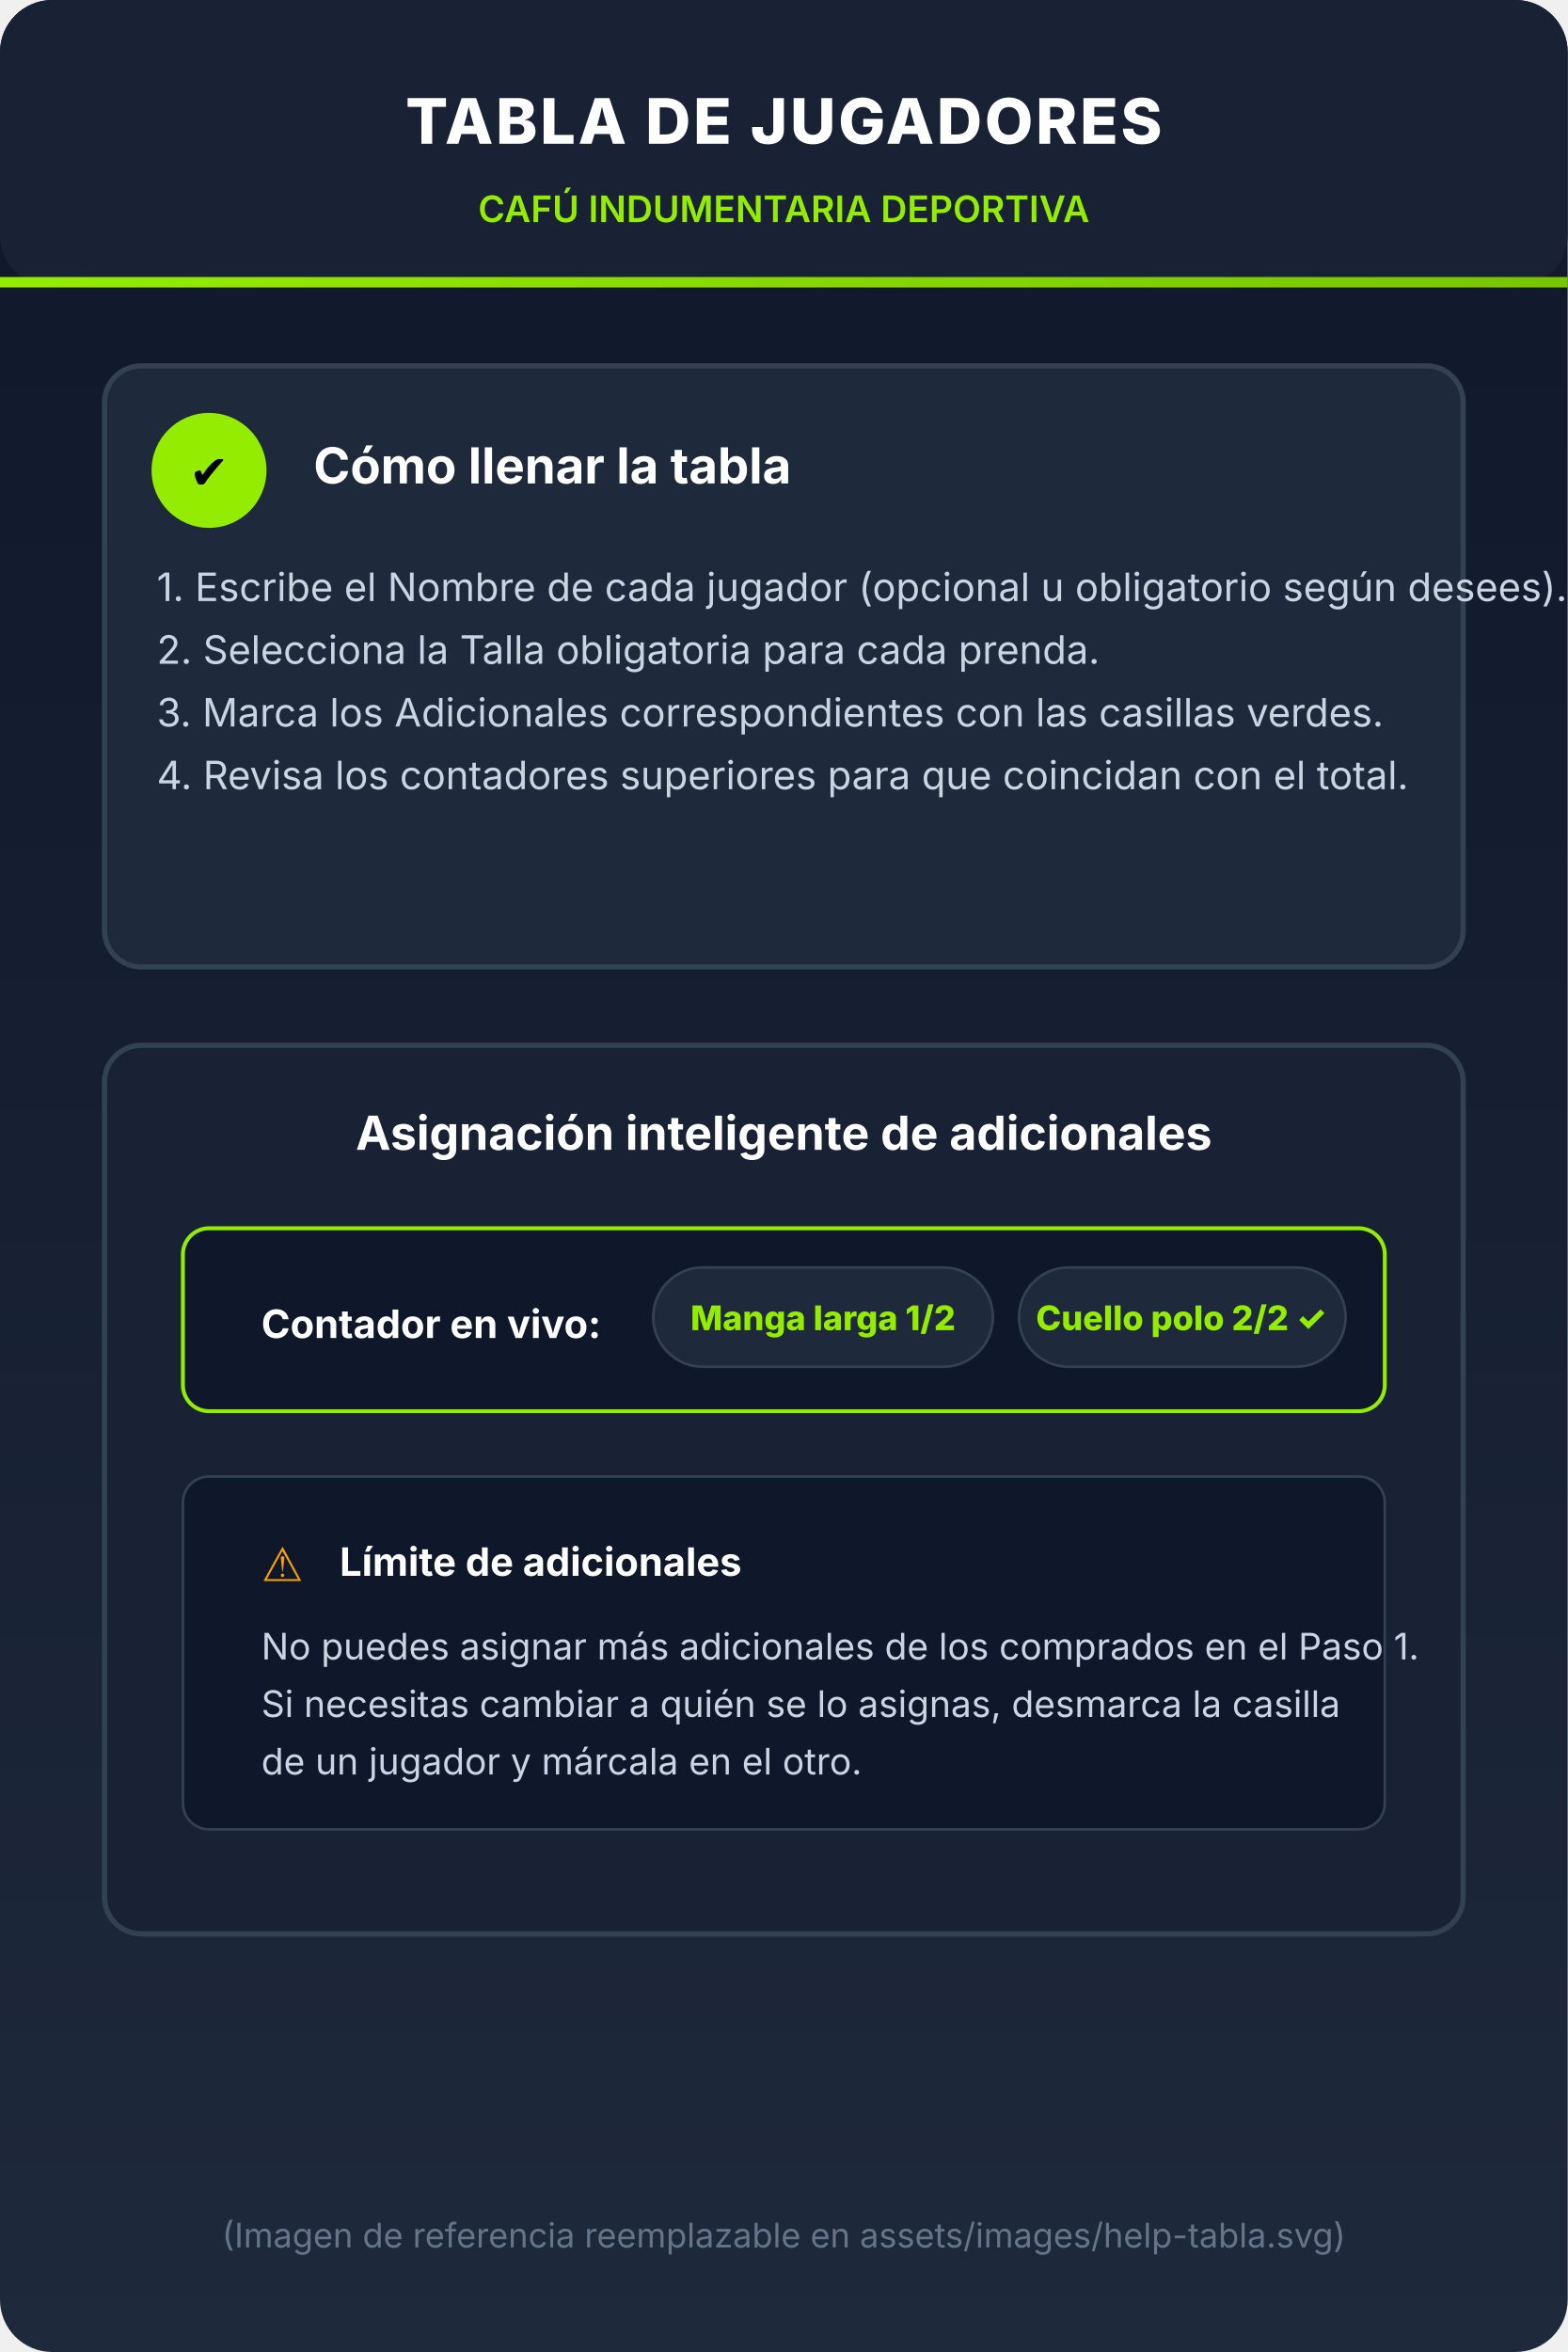
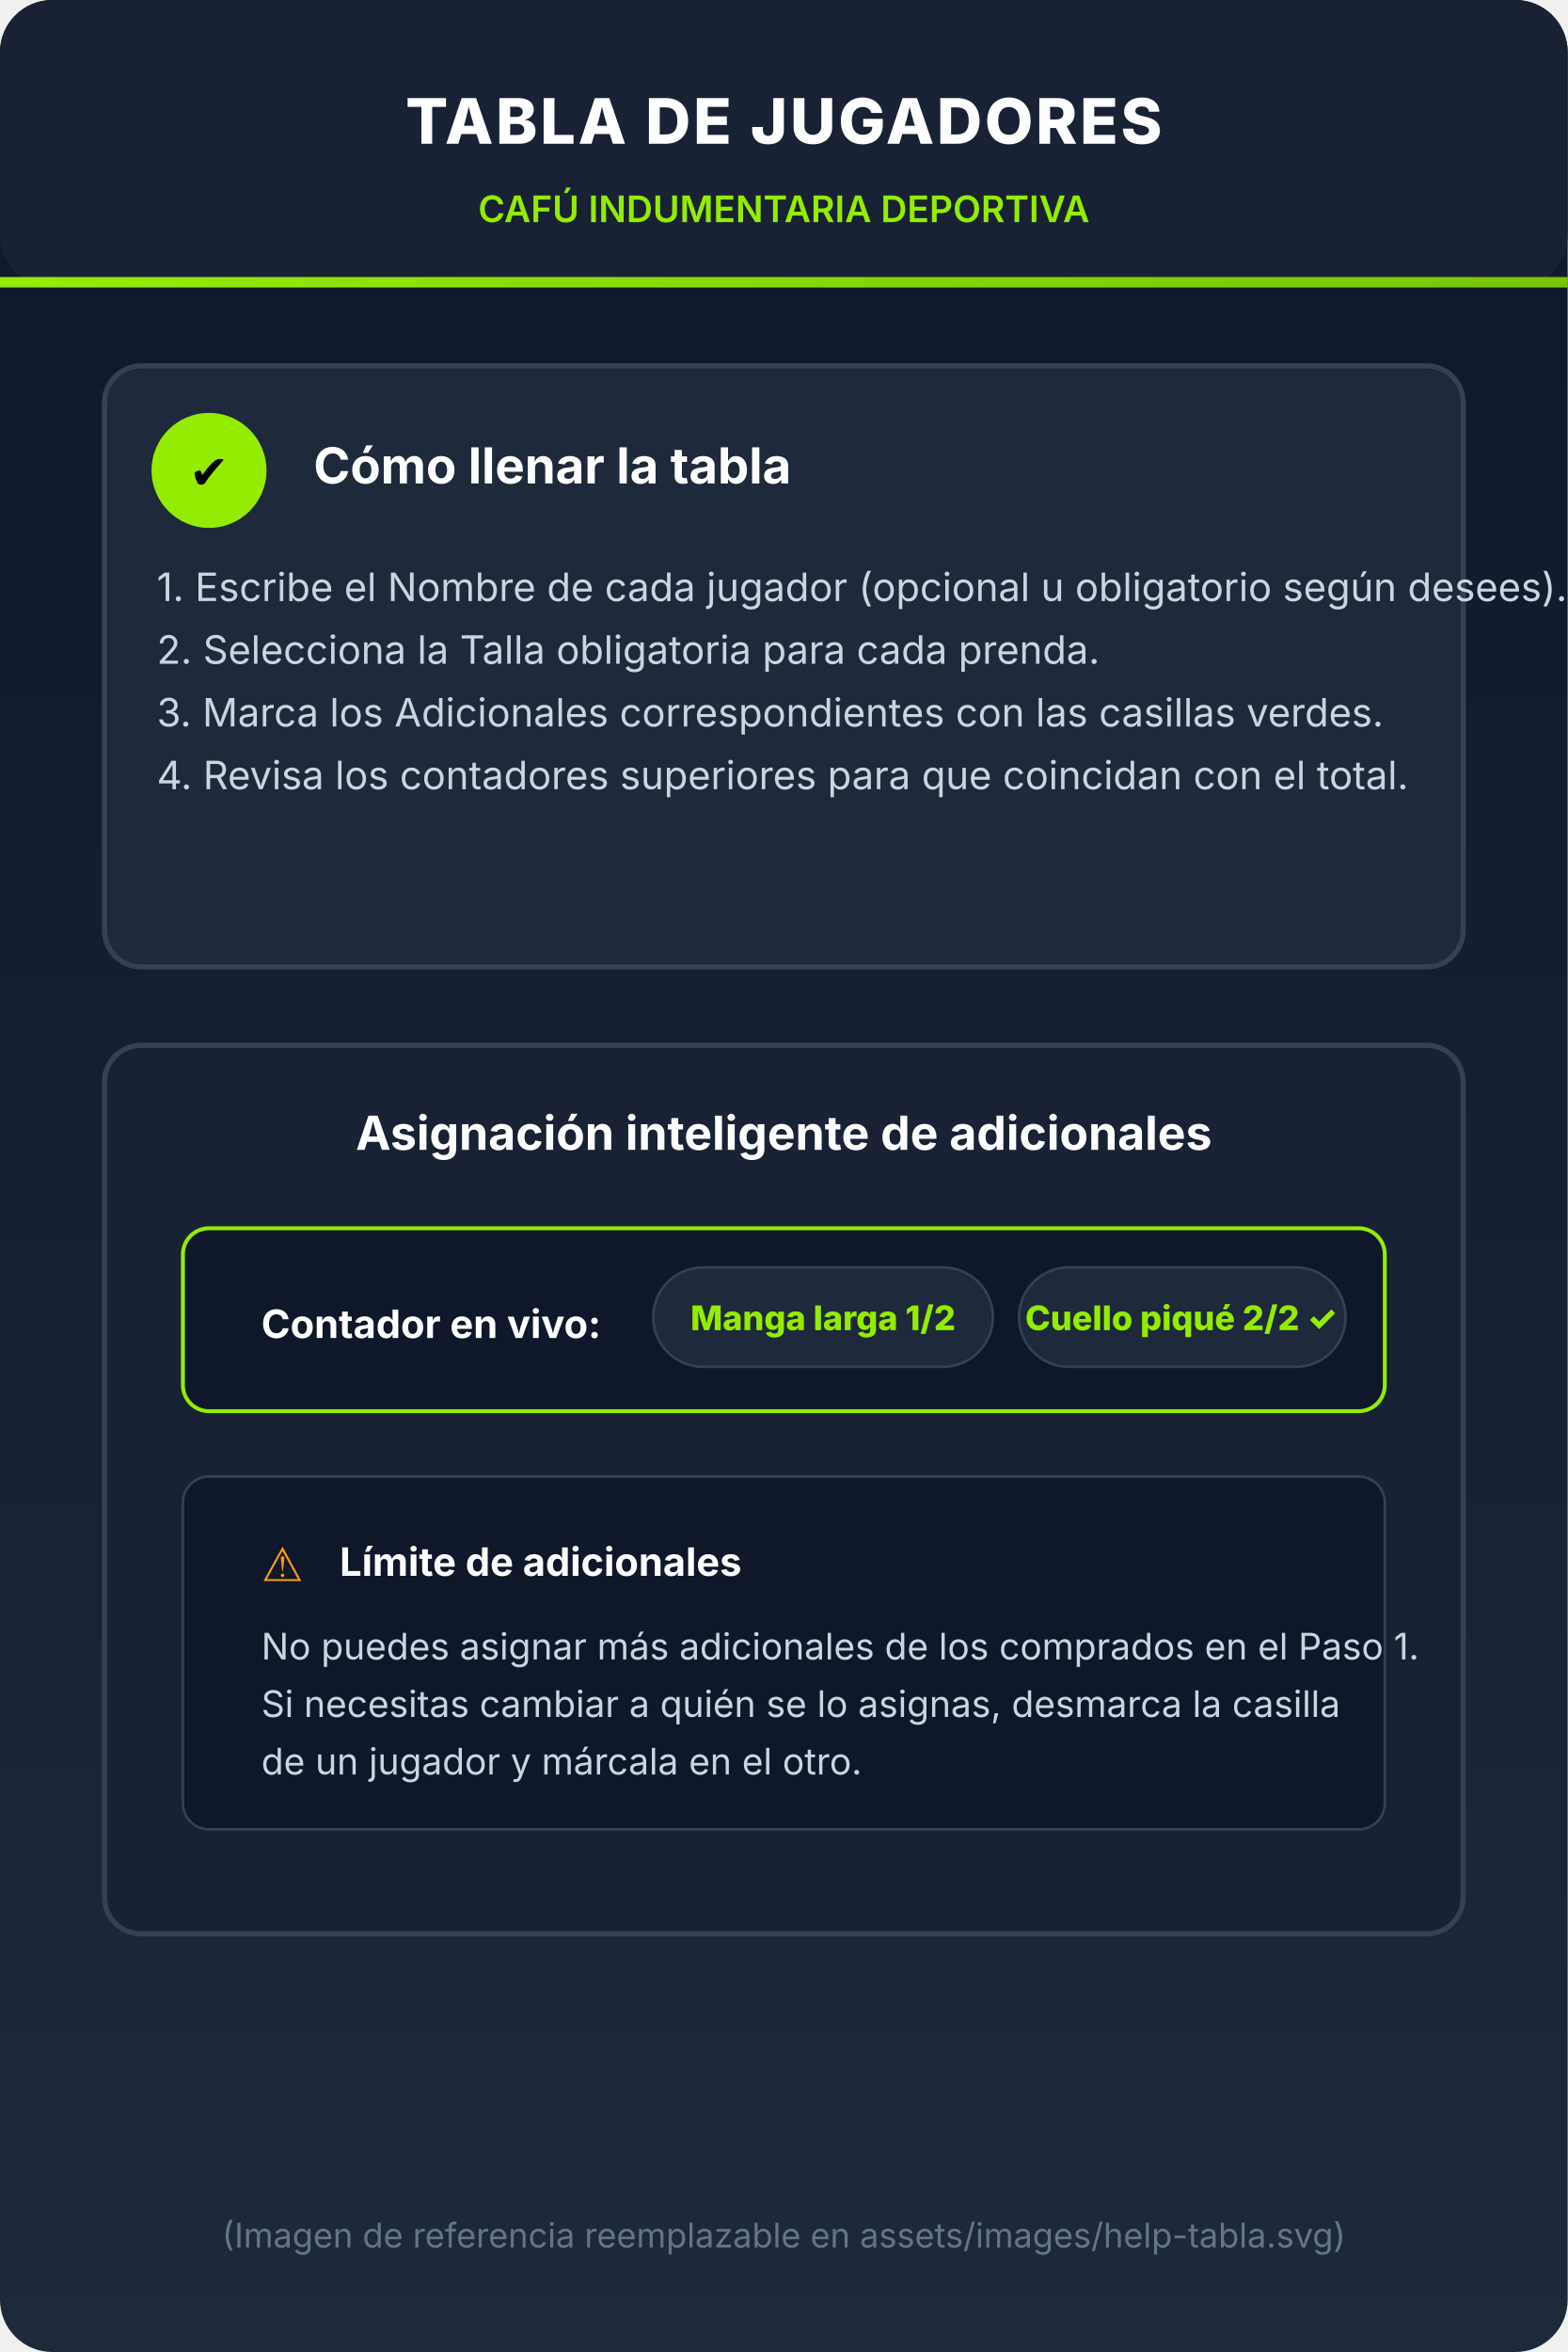
<svg xmlns="http://www.w3.org/2000/svg" viewBox="0 0 600 900" width="100%" height="100%">
  <defs>
    <linearGradient id="bgGrad" x1="0%" y1="0%" x2="0%" y2="100%">
      <stop offset="0%" stop-color="#0f172a" />
      <stop offset="100%" stop-color="#1e293b" />
    </linearGradient>
    <linearGradient id="accentGrad" x1="0%" y1="0%" x2="100%" y2="0%">
      <stop offset="0%" stop-color="#94ec00" />
      <stop offset="100%" stop-color="#78c500" />
    </linearGradient>
  </defs>
  <rect width="600" height="900" rx="20" fill="url(#bgGrad)" />
  <rect x="0" y="0" width="600" height="110" rx="20" fill="#182234" />
  <rect x="0" y="106" width="600" height="4" fill="url(#accentGrad)" />
  <text x="300" y="55" fill="#ffffff" font-family="system-ui, -apple-system, sans-serif" font-size="24" font-weight="800" text-anchor="middle" letter-spacing="1">TABLA DE JUGADORES</text>
  <text x="300" y="85" fill="#94ec00" font-family="system-ui, -apple-system, sans-serif" font-size="14" font-weight="600" text-anchor="middle">CAFÚ INDUMENTARIA DEPORTIVA</text>
  <rect x="40" y="140" width="520" height="230" rx="14" fill="#1e293b" stroke="#334155" stroke-width="2" />
  <circle cx="80" cy="180" r="22" fill="#94ec00" />
  <text x="80" y="187" fill="#000000" font-family="system-ui, -apple-system, sans-serif" font-size="18" font-weight="900" text-anchor="middle">✔</text>
  <text x="120" y="185" fill="#ffffff" font-family="system-ui, -apple-system, sans-serif" font-size="19" font-weight="700">Cómo llenar la tabla</text>
  <text x="60" y="230" fill="#cbd5e1" font-family="system-ui, -apple-system, sans-serif" font-size="15">
    <tspan x="60" dy="0">1. Escribe el Nombre de cada jugador (opcional u obligatorio según desees).</tspan>
    <tspan x="60" dy="24">2. Selecciona la Talla obligatoria para cada prenda.</tspan>
    <tspan x="60" dy="24">3. Marca los Adicionales correspondientes con las casillas verdes.</tspan>
    <tspan x="60" dy="24">4. Revisa los contadores superiores para que coincidan con el total.</tspan>
  </text>
  <rect x="40" y="400" width="520" height="340" rx="14" fill="#182234" stroke="#334155" stroke-width="2" />
  <text x="300" y="440" fill="#ffffff" font-family="system-ui, -apple-system, sans-serif" font-size="18" font-weight="700" text-anchor="middle">Asignación inteligente de adicionales</text>
  <rect x="70" y="470" width="460" height="70" rx="10" fill="#0f172a" stroke="#94ec00" stroke-width="1.5" />
  <text x="100" y="512" fill="#ffffff" font-family="system-ui, -apple-system, sans-serif" font-size="15" font-weight="700">Contador en vivo:</text>
  <rect x="250" y="485" width="130" height="38" rx="19" fill="#1e293b" stroke="#334155" />
  <text x="315" y="509" fill="#94ec00" font-family="system-ui, -apple-system, sans-serif" font-size="13" font-weight="800" text-anchor="middle">Manga larga 1/2</text>
  <rect x="390" y="485" width="125" height="38" rx="19" fill="#1e293b" stroke="#334155" />
-   <text x="452" y="509" fill="#94ec00" font-family="system-ui, -apple-system, sans-serif" font-size="13" font-weight="800" text-anchor="middle">Cuello polo 2/2 ✓</text>
+   <text x="452" y="509" fill="#94ec00" font-family="system-ui, -apple-system, sans-serif" font-size="13" font-weight="800" text-anchor="middle">Cuello piqué 2/2 ✓</text>
  <rect x="70" y="565" width="460" height="135" rx="10" fill="#0f172a" stroke="#334155" />
  <text x="100" y="605" fill="#f59e0b" font-family="system-ui, -apple-system, sans-serif" font-size="18">⚠️</text>
  <text x="130" y="603" fill="#ffffff" font-family="system-ui, -apple-system, sans-serif" font-size="15" font-weight="700">Límite de adicionales</text>
  <text x="100" y="635" fill="#cbd5e1" font-family="system-ui, -apple-system, sans-serif" font-size="14">
    <tspan x="100" dy="0">No puedes asignar más adicionales de los comprados en el Paso 1.</tspan>
    <tspan x="100" dy="22">Si necesitas cambiar a quién se lo asignas, desmarca la casilla</tspan>
    <tspan x="100" dy="22">de un jugador y márcala en el otro.</tspan>
  </text>
  <text x="300" y="860" fill="#64748b" font-family="system-ui, -apple-system, sans-serif" font-size="13" text-anchor="middle">(Imagen de referencia reemplazable en assets/images/help-tabla.svg)</text>
</svg>
